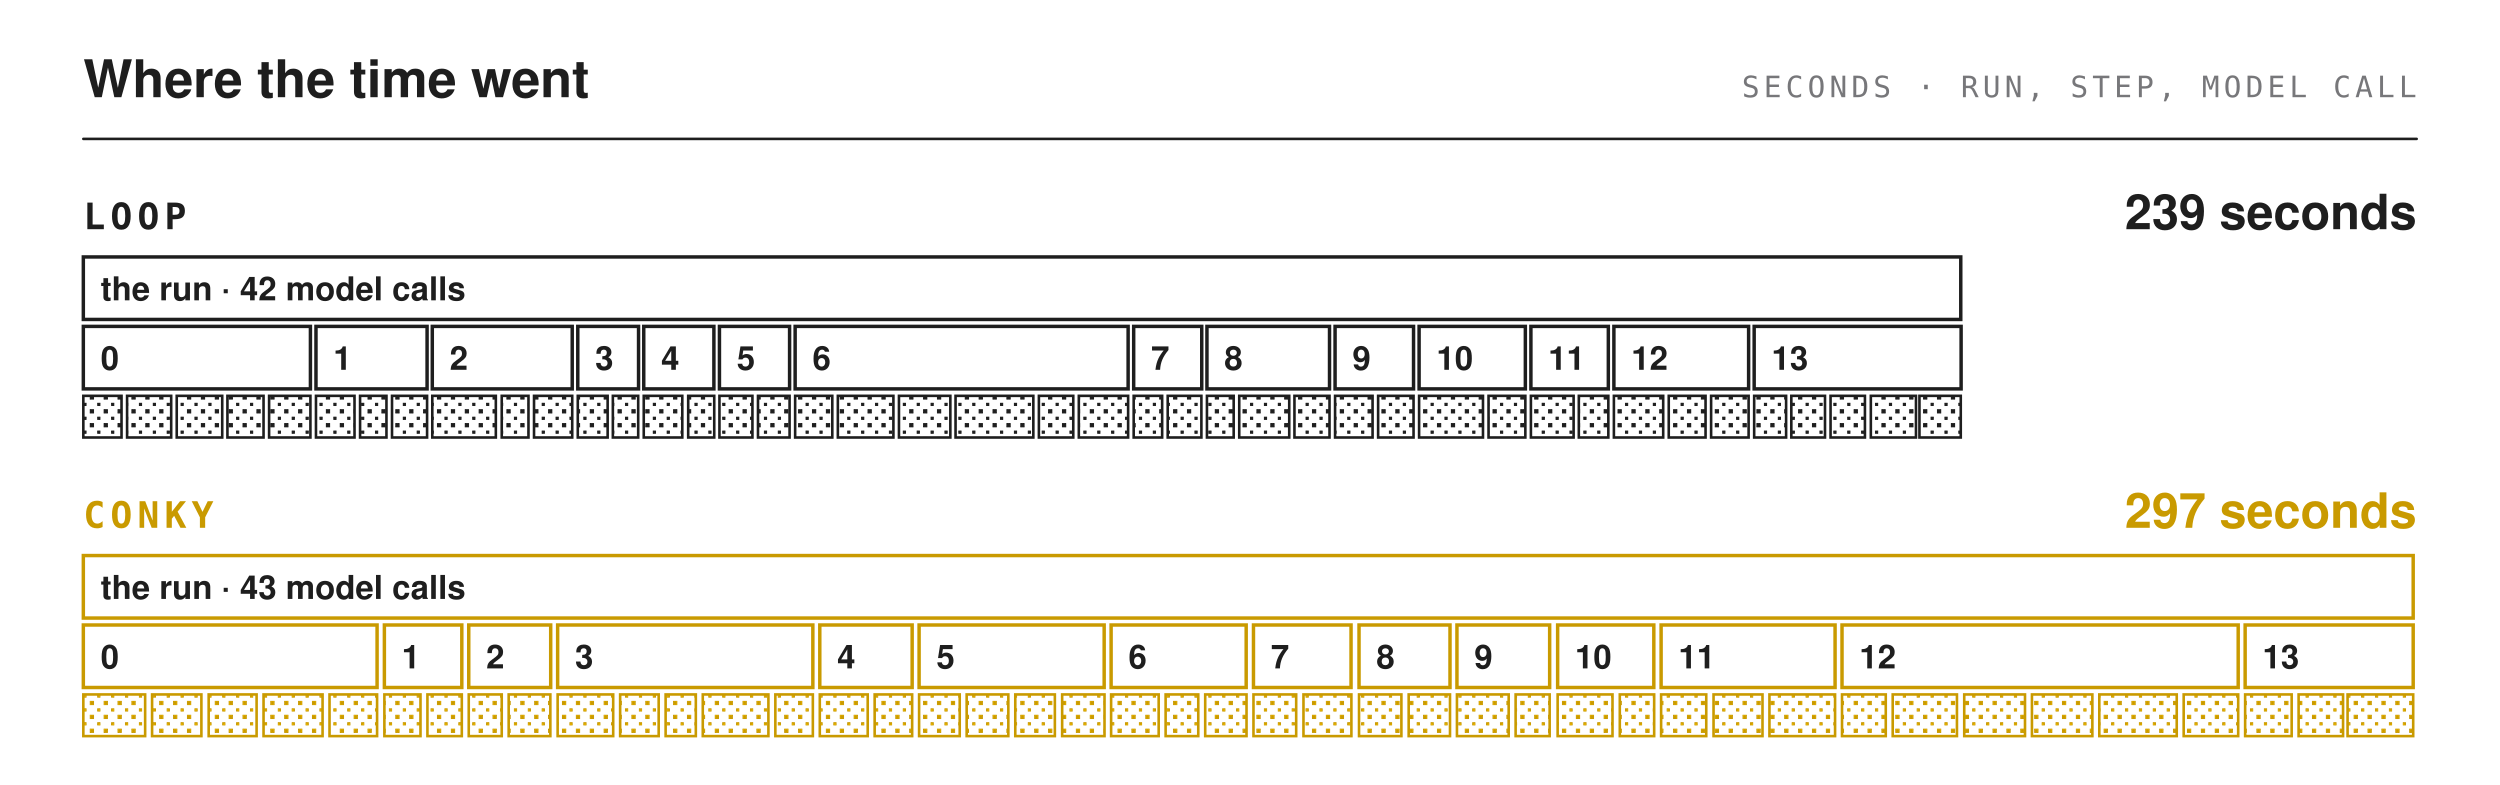
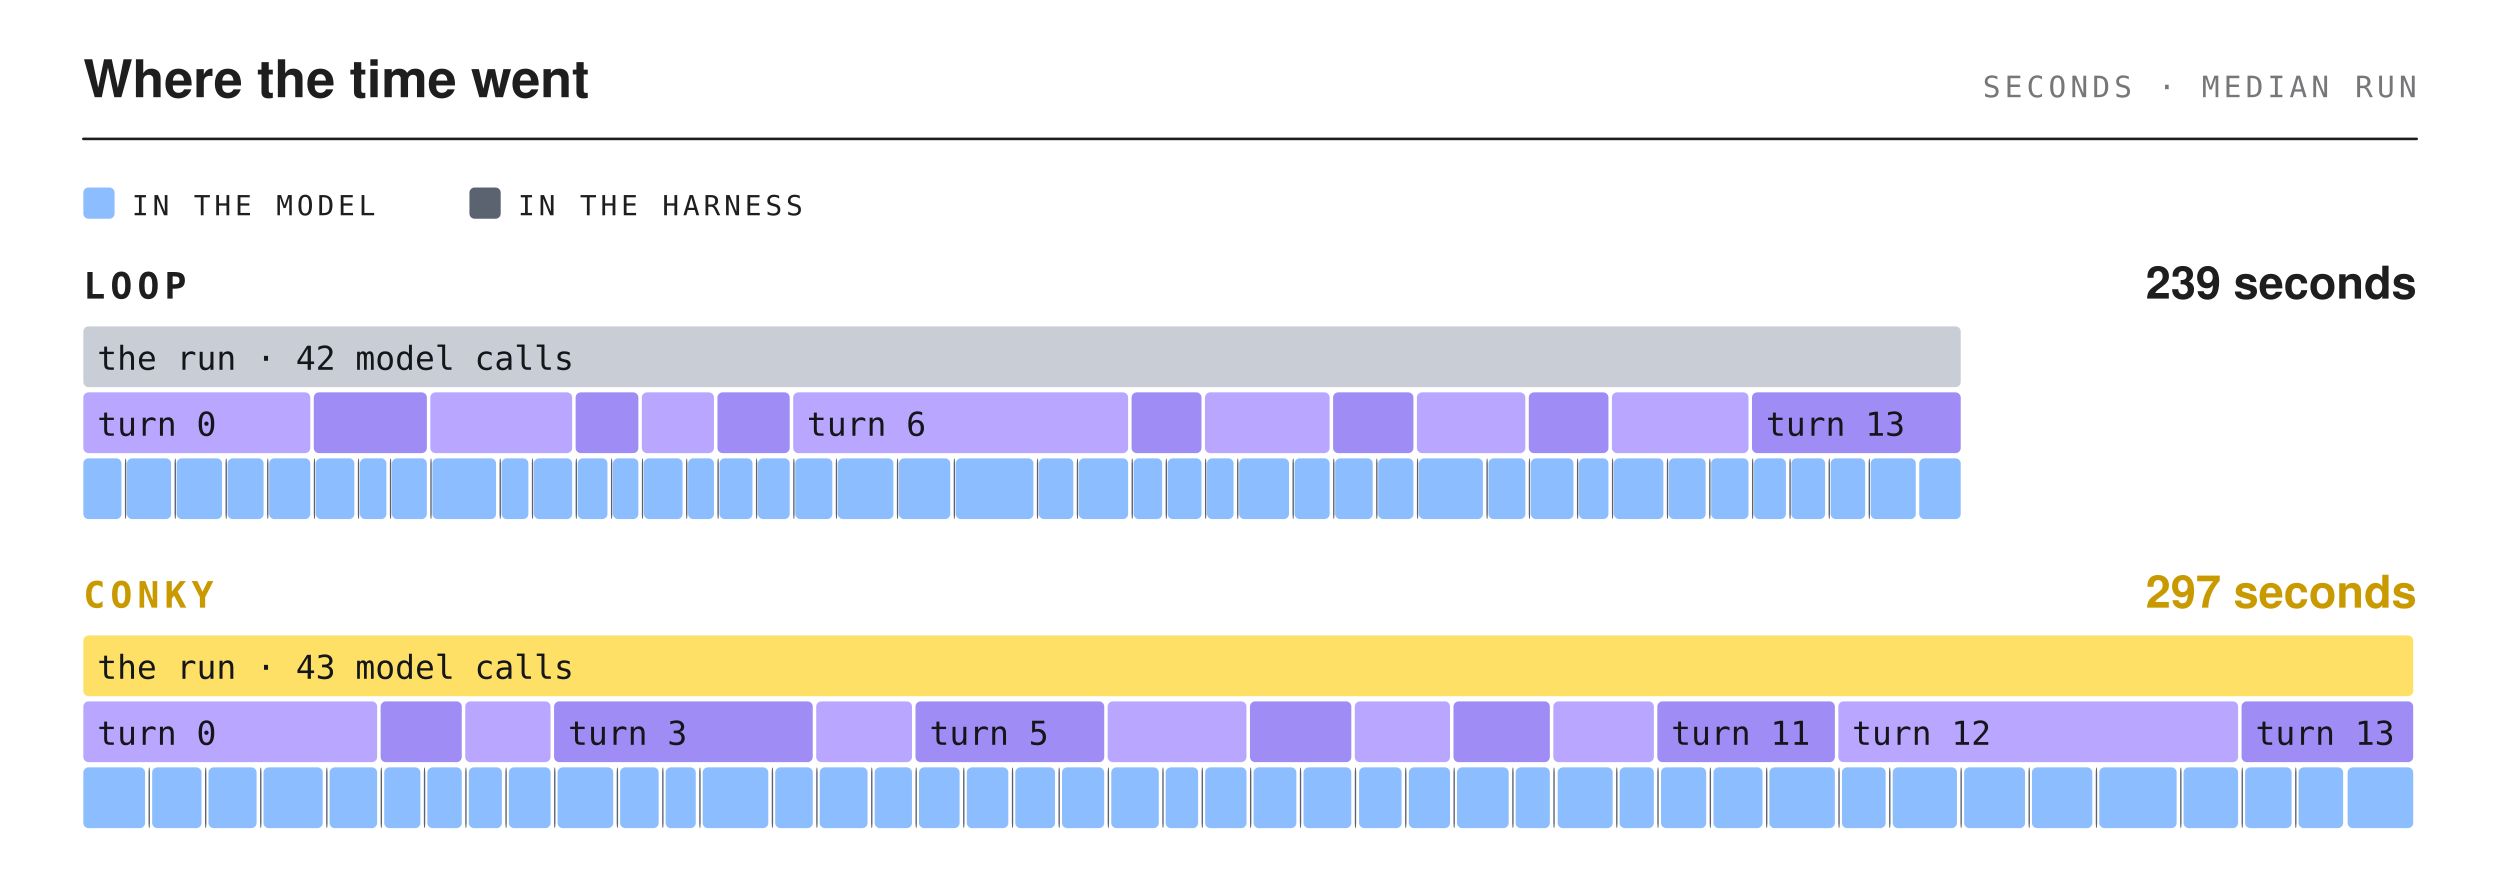
- <svg xmlns="http://www.w3.org/2000/svg" width="720" height="226" viewBox="0 0 720 226" role="img" aria-label="The median run of each harness: the run, its steps, each model call.">
+ <svg xmlns="http://www.w3.org/2000/svg" width="720" height="252" viewBox="0 0 720 252" role="img" aria-label="Flame graphs of the time each harness took: run, turn, model or harness.">
  <defs>
    <pattern id="dots" width="4" height="4" patternUnits="userSpaceOnUse">
      <path d="M0 0h1v1h-1z" fill="#1E1E1E" shape-rendering="crispEdges" />
    </pattern>
    <pattern id="dense" width="4" height="4" patternUnits="userSpaceOnUse">
      <path d="M0 0h1v1h-1zM2 2h1v1h-1z" fill="#1E1E1E" shape-rendering="crispEdges" />
    </pattern>
    <pattern id="dense-accent" width="4" height="4" patternUnits="userSpaceOnUse">
      <path d="M0 0h1v1h-1zM2 2h1v1h-1z" fill="#C99A00" shape-rendering="crispEdges" />
    </pattern>
  </defs>
  <text x="24.0" y="28.0" font-family="-apple-system, BlinkMacSystemFont, 'Segoe UI', Helvetica, Arial, sans-serif" font-size="15" font-weight="bold" text-anchor="start" fill="#1E1E1E">Where the time went</text>
-   <text x="696.0" y="28.0" font-family="ui-monospace, SFMono-Regular, Menlo, Consolas, monospace" font-size="8.5" font-weight="normal" text-anchor="end" fill="#77777A" letter-spacing="0.14em">SECONDS · RUN, STEP, MODEL CALL</text>
+   <text x="696.0" y="28.0" font-family="ui-monospace, SFMono-Regular, Menlo, Consolas, monospace" font-size="8.5" font-weight="normal" text-anchor="end" fill="#77777A" letter-spacing="0.14em">SECONDS · MEDIAN RUN</text>
  <line x1="24.0" y1="40.0" x2="696.0" y2="40.0" stroke="#1E1E1E" stroke-width="0.75" stroke-linecap="round" />
-   <text x="24.0" y="66.0" font-family="ui-monospace, SFMono-Regular, Menlo, Consolas, monospace" font-size="10.5" font-weight="bold" text-anchor="start" fill="#1E1E1E" letter-spacing="0.14em">LOOP</text>
-   <text x="696.0" y="66.0" font-family="-apple-system, BlinkMacSystemFont, 'Segoe UI', Helvetica, Arial, sans-serif" font-size="14" font-weight="bold" text-anchor="end" fill="#1E1E1E">239 seconds</text>
-   <rect x="24.0" y="74.0" width="540.7" height="18.0" fill="none" stroke="#1E1E1E" stroke-width="1.0" />
-   <text x="29.0" y="86.5" font-family="-apple-system, BlinkMacSystemFont, 'Segoe UI', Helvetica, Arial, sans-serif" font-size="9.5" font-weight="bold" text-anchor="start" fill="#1E1E1E">the run · 42 model calls</text>
-   <rect x="24.0" y="94.0" width="65.4" height="18.0" fill="none" stroke="#1E1E1E" stroke-width="1.0" />
-   <text x="29.0" y="106.5" font-family="-apple-system, BlinkMacSystemFont, 'Segoe UI', Helvetica, Arial, sans-serif" font-size="9.5" font-weight="bold" text-anchor="start" fill="#1E1E1E">0</text>
-   <rect x="91.0" y="94.0" width="32.0" height="18.0" fill="none" stroke="#1E1E1E" stroke-width="1.0" />
-   <text x="96.0" y="106.5" font-family="-apple-system, BlinkMacSystemFont, 'Segoe UI', Helvetica, Arial, sans-serif" font-size="9.5" font-weight="bold" text-anchor="start" fill="#1E1E1E">1</text>
-   <rect x="124.5" y="94.0" width="40.3" height="18.0" fill="none" stroke="#1E1E1E" stroke-width="1.0" />
-   <text x="129.5" y="106.5" font-family="-apple-system, BlinkMacSystemFont, 'Segoe UI', Helvetica, Arial, sans-serif" font-size="9.5" font-weight="bold" text-anchor="start" fill="#1E1E1E">2</text>
-   <rect x="166.4" y="94.0" width="17.5" height="18.0" fill="none" stroke="#1E1E1E" stroke-width="1.0" />
-   <text x="171.4" y="106.5" font-family="-apple-system, BlinkMacSystemFont, 'Segoe UI', Helvetica, Arial, sans-serif" font-size="9.5" font-weight="bold" text-anchor="start" fill="#1E1E1E">3</text>
-   <rect x="185.4" y="94.0" width="20.2" height="18.0" fill="none" stroke="#1E1E1E" stroke-width="1.0" />
-   <text x="190.4" y="106.5" font-family="-apple-system, BlinkMacSystemFont, 'Segoe UI', Helvetica, Arial, sans-serif" font-size="9.5" font-weight="bold" text-anchor="start" fill="#1E1E1E">4</text>
-   <rect x="207.2" y="94.0" width="20.2" height="18.0" fill="none" stroke="#1E1E1E" stroke-width="1.0" />
-   <text x="212.2" y="106.5" font-family="-apple-system, BlinkMacSystemFont, 'Segoe UI', Helvetica, Arial, sans-serif" font-size="9.5" font-weight="bold" text-anchor="start" fill="#1E1E1E">5</text>
-   <rect x="229.0" y="94.0" width="95.9" height="18.0" fill="none" stroke="#1E1E1E" stroke-width="1.0" />
-   <text x="234.0" y="106.5" font-family="-apple-system, BlinkMacSystemFont, 'Segoe UI', Helvetica, Arial, sans-serif" font-size="9.5" font-weight="bold" text-anchor="start" fill="#1E1E1E">6</text>
-   <rect x="326.5" y="94.0" width="19.6" height="18.0" fill="none" stroke="#1E1E1E" stroke-width="1.0" />
-   <text x="331.5" y="106.5" font-family="-apple-system, BlinkMacSystemFont, 'Segoe UI', Helvetica, Arial, sans-serif" font-size="9.5" font-weight="bold" text-anchor="start" fill="#1E1E1E">7</text>
-   <rect x="347.6" y="94.0" width="35.3" height="18.0" fill="none" stroke="#1E1E1E" stroke-width="1.0" />
-   <text x="352.6" y="106.5" font-family="-apple-system, BlinkMacSystemFont, 'Segoe UI', Helvetica, Arial, sans-serif" font-size="9.5" font-weight="bold" text-anchor="start" fill="#1E1E1E">8</text>
-   <rect x="384.5" y="94.0" width="22.6" height="18.0" fill="none" stroke="#1E1E1E" stroke-width="1.0" />
-   <text x="389.5" y="106.5" font-family="-apple-system, BlinkMacSystemFont, 'Segoe UI', Helvetica, Arial, sans-serif" font-size="9.5" font-weight="bold" text-anchor="start" fill="#1E1E1E">9</text>
-   <rect x="408.7" y="94.0" width="30.6" height="18.0" fill="none" stroke="#1E1E1E" stroke-width="1.0" />
-   <text x="413.7" y="106.5" font-family="-apple-system, BlinkMacSystemFont, 'Segoe UI', Helvetica, Arial, sans-serif" font-size="9.5" font-weight="bold" text-anchor="start" fill="#1E1E1E">10</text>
-   <rect x="440.9" y="94.0" width="22.3" height="18.0" fill="none" stroke="#1E1E1E" stroke-width="1.0" />
-   <text x="445.9" y="106.5" font-family="-apple-system, BlinkMacSystemFont, 'Segoe UI', Helvetica, Arial, sans-serif" font-size="9.5" font-weight="bold" text-anchor="start" fill="#1E1E1E">11</text>
-   <rect x="464.8" y="94.0" width="38.8" height="18.0" fill="none" stroke="#1E1E1E" stroke-width="1.0" />
-   <text x="469.8" y="106.5" font-family="-apple-system, BlinkMacSystemFont, 'Segoe UI', Helvetica, Arial, sans-serif" font-size="9.5" font-weight="bold" text-anchor="start" fill="#1E1E1E">12</text>
-   <rect x="505.2" y="94.0" width="59.6" height="18.0" fill="none" stroke="#1E1E1E" stroke-width="1.0" />
-   <text x="510.2" y="106.5" font-family="-apple-system, BlinkMacSystemFont, 'Segoe UI', Helvetica, Arial, sans-serif" font-size="9.5" font-weight="bold" text-anchor="start" fill="#1E1E1E">13</text>
-   <rect x="24.0" y="114.0" width="11.0" height="12.0" fill="url(#dense)" stroke="#1E1E1E" stroke-width="0.75" />
-   <rect x="36.6" y="114.0" width="12.7" height="12.0" fill="url(#dense)" stroke="#1E1E1E" stroke-width="0.75" />
-   <rect x="50.9" y="114.0" width="13.1" height="12.0" fill="url(#dense)" stroke="#1E1E1E" stroke-width="0.75" />
-   <rect x="65.5" y="114.0" width="10.4" height="12.0" fill="url(#dense)" stroke="#1E1E1E" stroke-width="0.75" />
-   <rect x="77.5" y="114.0" width="11.9" height="12.0" fill="url(#dense)" stroke="#1E1E1E" stroke-width="0.75" />
-   <rect x="91.0" y="114.0" width="11.1" height="12.0" fill="url(#dense)" stroke="#1E1E1E" stroke-width="0.75" />
-   <rect x="103.7" y="114.0" width="7.6" height="12.0" fill="url(#dense)" stroke="#1E1E1E" stroke-width="0.75" />
-   <rect x="112.9" y="114.0" width="10.1" height="12.0" fill="url(#dense)" stroke="#1E1E1E" stroke-width="0.75" />
-   <rect x="124.5" y="114.0" width="18.3" height="12.0" fill="url(#dense)" stroke="#1E1E1E" stroke-width="0.75" />
-   <rect x="144.5" y="114.0" width="7.7" height="12.0" fill="url(#dense)" stroke="#1E1E1E" stroke-width="0.75" />
-   <rect x="153.8" y="114.0" width="11.0" height="12.0" fill="url(#dense)" stroke="#1E1E1E" stroke-width="0.75" />
-   <rect x="166.4" y="114.0" width="8.6" height="12.0" fill="url(#dense)" stroke="#1E1E1E" stroke-width="0.75" />
-   <rect x="176.5" y="114.0" width="7.3" height="12.0" fill="url(#dense)" stroke="#1E1E1E" stroke-width="0.75" />
-   <rect x="185.4" y="114.0" width="11.1" height="12.0" fill="url(#dense)" stroke="#1E1E1E" stroke-width="0.75" />
-   <rect x="198.2" y="114.0" width="7.5" height="12.0" fill="url(#dense)" stroke="#1E1E1E" stroke-width="0.75" />
-   <rect x="207.2" y="114.0" width="9.5" height="12.0" fill="url(#dense)" stroke="#1E1E1E" stroke-width="0.75" />
-   <rect x="218.3" y="114.0" width="9.1" height="12.0" fill="url(#dense)" stroke="#1E1E1E" stroke-width="0.75" />
-   <rect x="229.0" y="114.0" width="10.7" height="12.0" fill="url(#dense)" stroke="#1E1E1E" stroke-width="0.75" />
-   <rect x="241.3" y="114.0" width="16.0" height="12.0" fill="url(#dense)" stroke="#1E1E1E" stroke-width="0.75" />
-   <rect x="258.9" y="114.0" width="14.8" height="12.0" fill="url(#dense)" stroke="#1E1E1E" stroke-width="0.75" />
-   <rect x="275.2" y="114.0" width="22.4" height="12.0" fill="url(#dense)" stroke="#1E1E1E" stroke-width="0.75" />
-   <rect x="299.2" y="114.0" width="9.9" height="12.0" fill="url(#dense)" stroke="#1E1E1E" stroke-width="0.75" />
-   <rect x="310.7" y="114.0" width="14.2" height="12.0" fill="url(#dense)" stroke="#1E1E1E" stroke-width="0.75" />
-   <rect x="326.5" y="114.0" width="8.2" height="12.0" fill="url(#dense)" stroke="#1E1E1E" stroke-width="0.75" />
-   <rect x="336.3" y="114.0" width="9.7" height="12.0" fill="url(#dense)" stroke="#1E1E1E" stroke-width="0.75" />
-   <rect x="347.6" y="114.0" width="7.7" height="12.0" fill="url(#dense)" stroke="#1E1E1E" stroke-width="0.75" />
-   <rect x="356.9" y="114.0" width="14.4" height="12.0" fill="url(#dense)" stroke="#1E1E1E" stroke-width="0.75" />
-   <rect x="372.8" y="114.0" width="10.1" height="12.0" fill="url(#dense)" stroke="#1E1E1E" stroke-width="0.75" />
-   <rect x="384.5" y="114.0" width="10.8" height="12.0" fill="url(#dense)" stroke="#1E1E1E" stroke-width="0.75" />
-   <rect x="396.9" y="114.0" width="10.2" height="12.0" fill="url(#dense)" stroke="#1E1E1E" stroke-width="0.75" />
-   <rect x="408.7" y="114.0" width="18.4" height="12.0" fill="url(#dense)" stroke="#1E1E1E" stroke-width="0.75" />
-   <rect x="428.7" y="114.0" width="10.6" height="12.0" fill="url(#dense)" stroke="#1E1E1E" stroke-width="0.75" />
-   <rect x="440.9" y="114.0" width="12.3" height="12.0" fill="url(#dense)" stroke="#1E1E1E" stroke-width="0.75" />
-   <rect x="454.7" y="114.0" width="8.5" height="12.0" fill="url(#dense)" stroke="#1E1E1E" stroke-width="0.75" />
-   <rect x="464.8" y="114.0" width="14.2" height="12.0" fill="url(#dense)" stroke="#1E1E1E" stroke-width="0.75" />
-   <rect x="480.6" y="114.0" width="10.6" height="12.0" fill="url(#dense)" stroke="#1E1E1E" stroke-width="0.75" />
-   <rect x="492.8" y="114.0" width="10.8" height="12.0" fill="url(#dense)" stroke="#1E1E1E" stroke-width="0.75" />
-   <rect x="505.2" y="114.0" width="9.2" height="12.0" fill="url(#dense)" stroke="#1E1E1E" stroke-width="0.75" />
-   <rect x="515.9" y="114.0" width="9.7" height="12.0" fill="url(#dense)" stroke="#1E1E1E" stroke-width="0.75" />
-   <rect x="527.2" y="114.0" width="9.9" height="12.0" fill="url(#dense)" stroke="#1E1E1E" stroke-width="0.75" />
-   <rect x="538.8" y="114.0" width="13.0" height="12.0" fill="url(#dense)" stroke="#1E1E1E" stroke-width="0.75" />
-   <rect x="552.8" y="114.0" width="11.9" height="12.0" fill="url(#dense)" stroke="#1E1E1E" stroke-width="0.75" />
-   <text x="24.0" y="152.0" font-family="ui-monospace, SFMono-Regular, Menlo, Consolas, monospace" font-size="10.5" font-weight="bold" text-anchor="start" fill="#C99A00" letter-spacing="0.14em">CONKY</text>
-   <text x="696.0" y="152.0" font-family="-apple-system, BlinkMacSystemFont, 'Segoe UI', Helvetica, Arial, sans-serif" font-size="14" font-weight="bold" text-anchor="end" fill="#C99A00">297 seconds</text>
-   <rect x="24.0" y="160.0" width="671.0" height="18.0" fill="none" stroke="#C99A00" stroke-width="1.0" />
-   <text x="29.0" y="172.5" font-family="-apple-system, BlinkMacSystemFont, 'Segoe UI', Helvetica, Arial, sans-serif" font-size="9.5" font-weight="bold" text-anchor="start" fill="#1E1E1E">the run · 43 model calls</text>
-   <rect x="24.0" y="180.0" width="84.6" height="18.0" fill="none" stroke="#C99A00" stroke-width="1.0" />
-   <text x="29.0" y="192.5" font-family="-apple-system, BlinkMacSystemFont, 'Segoe UI', Helvetica, Arial, sans-serif" font-size="9.5" font-weight="bold" text-anchor="start" fill="#1E1E1E">0</text>
-   <rect x="110.7" y="180.0" width="22.3" height="18.0" fill="none" stroke="#C99A00" stroke-width="1.0" />
-   <text x="115.7" y="192.5" font-family="-apple-system, BlinkMacSystemFont, 'Segoe UI', Helvetica, Arial, sans-serif" font-size="9.5" font-weight="bold" text-anchor="start" fill="#1E1E1E">1</text>
-   <rect x="135.0" y="180.0" width="23.6" height="18.0" fill="none" stroke="#C99A00" stroke-width="1.0" />
-   <text x="140.0" y="192.5" font-family="-apple-system, BlinkMacSystemFont, 'Segoe UI', Helvetica, Arial, sans-serif" font-size="9.5" font-weight="bold" text-anchor="start" fill="#1E1E1E">2</text>
-   <rect x="160.6" y="180.0" width="73.5" height="18.0" fill="none" stroke="#C99A00" stroke-width="1.0" />
-   <text x="165.6" y="192.5" font-family="-apple-system, BlinkMacSystemFont, 'Segoe UI', Helvetica, Arial, sans-serif" font-size="9.5" font-weight="bold" text-anchor="start" fill="#1E1E1E">3</text>
-   <rect x="236.1" y="180.0" width="26.6" height="18.0" fill="none" stroke="#C99A00" stroke-width="1.0" />
-   <text x="241.1" y="192.5" font-family="-apple-system, BlinkMacSystemFont, 'Segoe UI', Helvetica, Arial, sans-serif" font-size="9.5" font-weight="bold" text-anchor="start" fill="#1E1E1E">4</text>
-   <rect x="264.7" y="180.0" width="53.3" height="18.0" fill="none" stroke="#C99A00" stroke-width="1.0" />
-   <text x="269.7" y="192.5" font-family="-apple-system, BlinkMacSystemFont, 'Segoe UI', Helvetica, Arial, sans-serif" font-size="9.5" font-weight="bold" text-anchor="start" fill="#1E1E1E">5</text>
-   <rect x="320.0" y="180.0" width="38.9" height="18.0" fill="none" stroke="#C99A00" stroke-width="1.0" />
-   <text x="325.0" y="192.5" font-family="-apple-system, BlinkMacSystemFont, 'Segoe UI', Helvetica, Arial, sans-serif" font-size="9.5" font-weight="bold" text-anchor="start" fill="#1E1E1E">6</text>
-   <rect x="361.0" y="180.0" width="28.1" height="18.0" fill="none" stroke="#C99A00" stroke-width="1.0" />
-   <text x="366.0" y="192.5" font-family="-apple-system, BlinkMacSystemFont, 'Segoe UI', Helvetica, Arial, sans-serif" font-size="9.5" font-weight="bold" text-anchor="start" fill="#1E1E1E">7</text>
-   <rect x="391.4" y="180.0" width="26.2" height="18.0" fill="none" stroke="#C99A00" stroke-width="1.0" />
-   <text x="396.4" y="192.5" font-family="-apple-system, BlinkMacSystemFont, 'Segoe UI', Helvetica, Arial, sans-serif" font-size="9.5" font-weight="bold" text-anchor="start" fill="#1E1E1E">8</text>
-   <rect x="419.6" y="180.0" width="26.7" height="18.0" fill="none" stroke="#C99A00" stroke-width="1.0" />
-   <text x="424.6" y="192.5" font-family="-apple-system, BlinkMacSystemFont, 'Segoe UI', Helvetica, Arial, sans-serif" font-size="9.5" font-weight="bold" text-anchor="start" fill="#1E1E1E">9</text>
-   <rect x="448.6" y="180.0" width="27.7" height="18.0" fill="none" stroke="#C99A00" stroke-width="1.0" />
-   <text x="453.6" y="192.5" font-family="-apple-system, BlinkMacSystemFont, 'Segoe UI', Helvetica, Arial, sans-serif" font-size="9.5" font-weight="bold" text-anchor="start" fill="#1E1E1E">10</text>
-   <rect x="478.4" y="180.0" width="50.1" height="18.0" fill="none" stroke="#C99A00" stroke-width="1.0" />
-   <text x="483.4" y="192.5" font-family="-apple-system, BlinkMacSystemFont, 'Segoe UI', Helvetica, Arial, sans-serif" font-size="9.5" font-weight="bold" text-anchor="start" fill="#1E1E1E">11</text>
-   <rect x="530.5" y="180.0" width="114.1" height="18.0" fill="none" stroke="#C99A00" stroke-width="1.0" />
-   <text x="535.5" y="192.5" font-family="-apple-system, BlinkMacSystemFont, 'Segoe UI', Helvetica, Arial, sans-serif" font-size="9.5" font-weight="bold" text-anchor="start" fill="#1E1E1E">12</text>
-   <rect x="646.6" y="180.0" width="48.4" height="18.0" fill="none" stroke="#C99A00" stroke-width="1.0" />
-   <text x="651.6" y="192.5" font-family="-apple-system, BlinkMacSystemFont, 'Segoe UI', Helvetica, Arial, sans-serif" font-size="9.5" font-weight="bold" text-anchor="start" fill="#1E1E1E">13</text>
-   <rect x="24.0" y="200.0" width="17.8" height="12.0" fill="url(#dense-accent)" stroke="#C99A00" stroke-width="0.75" />
-   <rect x="43.8" y="200.0" width="14.2" height="12.0" fill="url(#dense-accent)" stroke="#C99A00" stroke-width="0.75" />
-   <rect x="60.1" y="200.0" width="13.8" height="12.0" fill="url(#dense-accent)" stroke="#C99A00" stroke-width="0.75" />
-   <rect x="75.9" y="200.0" width="17.0" height="12.0" fill="url(#dense-accent)" stroke="#C99A00" stroke-width="0.75" />
-   <rect x="94.9" y="200.0" width="13.7" height="12.0" fill="url(#dense-accent)" stroke="#C99A00" stroke-width="0.75" />
-   <rect x="110.7" y="200.0" width="10.4" height="12.0" fill="url(#dense-accent)" stroke="#C99A00" stroke-width="0.75" />
-   <rect x="123.1" y="200.0" width="9.9" height="12.0" fill="url(#dense-accent)" stroke="#C99A00" stroke-width="0.75" />
-   <rect x="135.0" y="200.0" width="9.5" height="12.0" fill="url(#dense-accent)" stroke="#C99A00" stroke-width="0.75" />
-   <rect x="146.5" y="200.0" width="12.0" height="12.0" fill="url(#dense-accent)" stroke="#C99A00" stroke-width="0.75" />
-   <rect x="160.6" y="200.0" width="16.0" height="12.0" fill="url(#dense-accent)" stroke="#C99A00" stroke-width="0.75" />
-   <rect x="178.6" y="200.0" width="11.1" height="12.0" fill="url(#dense-accent)" stroke="#C99A00" stroke-width="0.75" />
-   <rect x="191.7" y="200.0" width="8.7" height="12.0" fill="url(#dense-accent)" stroke="#C99A00" stroke-width="0.75" />
-   <rect x="202.4" y="200.0" width="18.9" height="12.0" fill="url(#dense-accent)" stroke="#C99A00" stroke-width="0.75" />
-   <rect x="223.3" y="200.0" width="10.8" height="12.0" fill="url(#dense-accent)" stroke="#C99A00" stroke-width="0.75" />
-   <rect x="236.1" y="200.0" width="13.8" height="12.0" fill="url(#dense-accent)" stroke="#C99A00" stroke-width="0.75" />
-   <rect x="251.9" y="200.0" width="10.8" height="12.0" fill="url(#dense-accent)" stroke="#C99A00" stroke-width="0.75" />
-   <rect x="264.7" y="200.0" width="11.7" height="12.0" fill="url(#dense-accent)" stroke="#C99A00" stroke-width="0.75" />
-   <rect x="278.4" y="200.0" width="12.0" height="12.0" fill="url(#dense-accent)" stroke="#C99A00" stroke-width="0.75" />
-   <rect x="292.4" y="200.0" width="11.4" height="12.0" fill="url(#dense-accent)" stroke="#C99A00" stroke-width="0.75" />
-   <rect x="305.9" y="200.0" width="12.2" height="12.0" fill="url(#dense-accent)" stroke="#C99A00" stroke-width="0.75" />
-   <rect x="320.0" y="200.0" width="13.7" height="12.0" fill="url(#dense-accent)" stroke="#C99A00" stroke-width="0.75" />
-   <rect x="335.7" y="200.0" width="9.4" height="12.0" fill="url(#dense-accent)" stroke="#C99A00" stroke-width="0.75" />
-   <rect x="347.1" y="200.0" width="11.9" height="12.0" fill="url(#dense-accent)" stroke="#C99A00" stroke-width="0.75" />
-   <rect x="361.0" y="200.0" width="12.3" height="12.0" fill="url(#dense-accent)" stroke="#C99A00" stroke-width="0.75" />
-   <rect x="375.4" y="200.0" width="13.8" height="12.0" fill="url(#dense-accent)" stroke="#C99A00" stroke-width="0.75" />
-   <rect x="391.4" y="200.0" width="12.2" height="12.0" fill="url(#dense-accent)" stroke="#C99A00" stroke-width="0.75" />
-   <rect x="405.7" y="200.0" width="11.9" height="12.0" fill="url(#dense-accent)" stroke="#C99A00" stroke-width="0.75" />
-   <rect x="419.6" y="200.0" width="14.9" height="12.0" fill="url(#dense-accent)" stroke="#C99A00" stroke-width="0.75" />
-   <rect x="436.5" y="200.0" width="9.8" height="12.0" fill="url(#dense-accent)" stroke="#C99A00" stroke-width="0.75" />
-   <rect x="448.6" y="200.0" width="15.8" height="12.0" fill="url(#dense-accent)" stroke="#C99A00" stroke-width="0.75" />
-   <rect x="466.5" y="200.0" width="9.9" height="12.0" fill="url(#dense-accent)" stroke="#C99A00" stroke-width="0.75" />
-   <rect x="478.4" y="200.0" width="13.0" height="12.0" fill="url(#dense-accent)" stroke="#C99A00" stroke-width="0.75" />
-   <rect x="493.5" y="200.0" width="14.1" height="12.0" fill="url(#dense-accent)" stroke="#C99A00" stroke-width="0.75" />
-   <rect x="509.6" y="200.0" width="18.9" height="12.0" fill="url(#dense-accent)" stroke="#C99A00" stroke-width="0.75" />
-   <rect x="530.5" y="200.0" width="12.6" height="12.0" fill="url(#dense-accent)" stroke="#C99A00" stroke-width="0.75" />
-   <rect x="545.1" y="200.0" width="18.5" height="12.0" fill="url(#dense-accent)" stroke="#C99A00" stroke-width="0.75" />
-   <rect x="565.7" y="200.0" width="17.5" height="12.0" fill="url(#dense-accent)" stroke="#C99A00" stroke-width="0.75" />
-   <rect x="585.2" y="200.0" width="17.4" height="12.0" fill="url(#dense-accent)" stroke="#C99A00" stroke-width="0.75" />
-   <rect x="604.6" y="200.0" width="22.3" height="12.0" fill="url(#dense-accent)" stroke="#C99A00" stroke-width="0.75" />
-   <rect x="628.9" y="200.0" width="15.7" height="12.0" fill="url(#dense-accent)" stroke="#C99A00" stroke-width="0.75" />
-   <rect x="646.6" y="200.0" width="13.4" height="12.0" fill="url(#dense-accent)" stroke="#C99A00" stroke-width="0.75" />
-   <rect x="662.0" y="200.0" width="12.8" height="12.0" fill="url(#dense-accent)" stroke="#C99A00" stroke-width="0.75" />
-   <rect x="676.1" y="200.0" width="18.9" height="12.0" fill="url(#dense-accent)" stroke="#C99A00" stroke-width="0.75" />
+   <rect x="24.0" y="54.0" width="9" height="9" rx="1.5" fill="#8CBEFF" />
+   <text x="38.0" y="62.0" font-family="ui-monospace, SFMono-Regular, Menlo, Consolas, monospace" font-size="8" font-weight="normal" text-anchor="start" fill="#1E1E1E" letter-spacing="0.14em">IN THE MODEL</text>
+   <rect x="135.2" y="54.0" width="9" height="9" rx="1.5" fill="#5B6370" />
+   <text x="149.2" y="62.0" font-family="ui-monospace, SFMono-Regular, Menlo, Consolas, monospace" font-size="8" font-weight="normal" text-anchor="start" fill="#1E1E1E" letter-spacing="0.14em">IN THE HARNESS</text>
+   <text x="24.0" y="86.0" font-family="ui-monospace, SFMono-Regular, Menlo, Consolas, monospace" font-size="10.5" font-weight="bold" text-anchor="start" fill="#1E1E1E" letter-spacing="0.14em">LOOP</text>
+   <text x="696.0" y="86.0" font-family="-apple-system, BlinkMacSystemFont, 'Segoe UI', Helvetica, Arial, sans-serif" font-size="13" font-weight="bold" text-anchor="end" fill="#1E1E1E">239 seconds</text>
+   <rect x="24.00" y="94.0" width="540.69" height="17.5" rx="1.5" fill="#C9CDD6" />
+   <text x="28.0" y="106.5" font-family="ui-monospace, SFMono-Regular, Menlo, Consolas, monospace" font-size="9.5" fill="#14161A">the run · 42 model calls</text>
+   <rect x="24.00" y="113.0" width="65.37" height="17.5" rx="1.5" fill="#B8A6FF" />
+   <text x="28.0" y="125.5" font-family="ui-monospace, SFMono-Regular, Menlo, Consolas, monospace" font-size="9.5" fill="#14161A">turn 0</text>
+   <rect x="24.00" y="132.0" width="10.98" height="17.5" rx="1.5" fill="#8CBEFF" />
+   <rect x="35.98" y="132.0" width="0.40" height="17.5" rx="1.5" fill="#5B6370" />
+   <rect x="36.57" y="132.0" width="12.71" height="17.5" rx="1.5" fill="#8CBEFF" />
+   <rect x="50.28" y="132.0" width="0.40" height="17.5" rx="1.5" fill="#5B6370" />
+   <rect x="50.87" y="132.0" width="13.08" height="17.5" rx="1.5" fill="#8CBEFF" />
+   <rect x="64.95" y="132.0" width="0.40" height="17.5" rx="1.5" fill="#5B6370" />
+   <rect x="65.54" y="132.0" width="10.38" height="17.5" rx="1.5" fill="#8CBEFF" />
+   <rect x="76.92" y="132.0" width="0.40" height="17.5" rx="1.5" fill="#5B6370" />
+   <rect x="77.51" y="132.0" width="11.85" height="17.5" rx="1.5" fill="#8CBEFF" />
+   <rect x="90.37" y="113.0" width="32.57" height="17.5" rx="1.5" fill="#9F8CF5" />
+   <rect x="90.37" y="132.0" width="0.40" height="17.5" rx="1.5" fill="#5B6370" />
+   <rect x="90.95" y="132.0" width="11.11" height="17.5" rx="1.5" fill="#8CBEFF" />
+   <rect x="103.06" y="132.0" width="0.40" height="17.5" rx="1.5" fill="#5B6370" />
+   <rect x="103.67" y="132.0" width="7.61" height="17.5" rx="1.5" fill="#8CBEFF" />
+   <rect x="112.28" y="132.0" width="0.40" height="17.5" rx="1.5" fill="#5B6370" />
+   <rect x="112.86" y="132.0" width="10.07" height="17.5" rx="1.5" fill="#8CBEFF" />
+   <rect x="123.93" y="113.0" width="40.85" height="17.5" rx="1.5" fill="#B8A6FF" />
+   <rect x="123.93" y="132.0" width="0.40" height="17.5" rx="1.5" fill="#5B6370" />
+   <rect x="124.53" y="132.0" width="18.34" height="17.5" rx="1.5" fill="#8CBEFF" />
+   <rect x="143.87" y="132.0" width="0.40" height="17.5" rx="1.5" fill="#5B6370" />
+   <rect x="144.45" y="132.0" width="7.72" height="17.5" rx="1.5" fill="#8CBEFF" />
+   <rect x="153.17" y="132.0" width="0.40" height="17.5" rx="1.5" fill="#5B6370" />
+   <rect x="153.76" y="132.0" width="11.02" height="17.5" rx="1.5" fill="#8CBEFF" />
+   <rect x="165.78" y="113.0" width="18.07" height="17.5" rx="1.5" fill="#9F8CF5" />
+   <rect x="165.78" y="132.0" width="0.40" height="17.5" rx="1.5" fill="#5B6370" />
+   <rect x="166.38" y="132.0" width="8.57" height="17.5" rx="1.5" fill="#8CBEFF" />
+   <rect x="175.95" y="132.0" width="0.40" height="17.5" rx="1.5" fill="#5B6370" />
+   <rect x="176.54" y="132.0" width="7.31" height="17.5" rx="1.5" fill="#8CBEFF" />
+   <rect x="184.85" y="113.0" width="20.77" height="17.5" rx="1.5" fill="#B8A6FF" />
+   <rect x="184.85" y="132.0" width="0.40" height="17.5" rx="1.5" fill="#5B6370" />
+   <rect x="185.44" y="132.0" width="11.14" height="17.5" rx="1.5" fill="#8CBEFF" />
+   <rect x="197.58" y="132.0" width="0.40" height="17.5" rx="1.5" fill="#5B6370" />
+   <rect x="198.17" y="132.0" width="7.45" height="17.5" rx="1.5" fill="#8CBEFF" />
+   <rect x="206.62" y="113.0" width="20.81" height="17.5" rx="1.5" fill="#9F8CF5" />
+   <rect x="206.62" y="132.0" width="0.40" height="17.5" rx="1.5" fill="#5B6370" />
+   <rect x="207.22" y="132.0" width="9.49" height="17.5" rx="1.5" fill="#8CBEFF" />
+   <rect x="217.71" y="132.0" width="0.40" height="17.5" rx="1.5" fill="#5B6370" />
+   <rect x="218.30" y="132.0" width="9.14" height="17.5" rx="1.5" fill="#8CBEFF" />
+   <rect x="228.44" y="113.0" width="96.46" height="17.5" rx="1.5" fill="#B8A6FF" />
+   <text x="232.4" y="125.5" font-family="ui-monospace, SFMono-Regular, Menlo, Consolas, monospace" font-size="9.5" fill="#14161A">turn 6</text>
+   <rect x="228.44" y="132.0" width="0.40" height="17.5" rx="1.5" fill="#5B6370" />
+   <rect x="229.03" y="132.0" width="10.68" height="17.5" rx="1.5" fill="#8CBEFF" />
+   <rect x="240.71" y="132.0" width="0.40" height="17.5" rx="1.5" fill="#5B6370" />
+   <rect x="241.30" y="132.0" width="16.00" height="17.5" rx="1.5" fill="#8CBEFF" />
+   <rect x="258.30" y="132.0" width="0.40" height="17.5" rx="1.5" fill="#5B6370" />
+   <rect x="258.90" y="132.0" width="14.77" height="17.5" rx="1.5" fill="#8CBEFF" />
+   <rect x="274.66" y="132.0" width="0.40" height="17.5" rx="1.5" fill="#5B6370" />
+   <rect x="275.25" y="132.0" width="22.38" height="17.5" rx="1.5" fill="#8CBEFF" />
+   <rect x="298.62" y="132.0" width="0.40" height="17.5" rx="1.5" fill="#5B6370" />
+   <rect x="299.20" y="132.0" width="9.92" height="17.5" rx="1.5" fill="#8CBEFF" />
+   <rect x="310.12" y="132.0" width="0.40" height="17.5" rx="1.5" fill="#5B6370" />
+   <rect x="310.71" y="132.0" width="14.19" height="17.5" rx="1.5" fill="#8CBEFF" />
+   <rect x="325.89" y="113.0" width="20.14" height="17.5" rx="1.5" fill="#9F8CF5" />
+   <rect x="325.89" y="132.0" width="0.40" height="17.5" rx="1.5" fill="#5B6370" />
+   <rect x="326.48" y="132.0" width="8.22" height="17.5" rx="1.5" fill="#8CBEFF" />
+   <rect x="335.70" y="132.0" width="0.40" height="17.5" rx="1.5" fill="#5B6370" />
+   <rect x="336.29" y="132.0" width="9.75" height="17.5" rx="1.5" fill="#8CBEFF" />
+   <rect x="347.03" y="113.0" width="35.90" height="17.5" rx="1.5" fill="#B8A6FF" />
+   <rect x="347.03" y="132.0" width="0.40" height="17.5" rx="1.5" fill="#5B6370" />
+   <rect x="347.62" y="132.0" width="7.65" height="17.5" rx="1.5" fill="#8CBEFF" />
+   <rect x="356.28" y="132.0" width="0.40" height="17.5" rx="1.5" fill="#5B6370" />
+   <rect x="356.87" y="132.0" width="14.37" height="17.5" rx="1.5" fill="#8CBEFF" />
+   <rect x="372.24" y="132.0" width="0.40" height="17.5" rx="1.5" fill="#5B6370" />
+   <rect x="372.83" y="132.0" width="10.11" height="17.5" rx="1.5" fill="#8CBEFF" />
+   <rect x="383.93" y="113.0" width="23.14" height="17.5" rx="1.5" fill="#9F8CF5" />
+   <rect x="383.93" y="132.0" width="0.40" height="17.5" rx="1.5" fill="#5B6370" />
+   <rect x="384.52" y="132.0" width="10.82" height="17.5" rx="1.5" fill="#8CBEFF" />
+   <rect x="396.33" y="132.0" width="0.40" height="17.5" rx="1.5" fill="#5B6370" />
+   <rect x="396.92" y="132.0" width="10.15" height="17.5" rx="1.5" fill="#8CBEFF" />
+   <rect x="408.07" y="113.0" width="31.22" height="17.5" rx="1.5" fill="#B8A6FF" />
+   <rect x="408.07" y="132.0" width="0.40" height="17.5" rx="1.5" fill="#5B6370" />
+   <rect x="408.66" y="132.0" width="18.43" height="17.5" rx="1.5" fill="#8CBEFF" />
+   <rect x="428.09" y="132.0" width="0.40" height="17.5" rx="1.5" fill="#5B6370" />
+   <rect x="428.68" y="132.0" width="10.62" height="17.5" rx="1.5" fill="#8CBEFF" />
+   <rect x="440.29" y="113.0" width="22.94" height="17.5" rx="1.5" fill="#9F8CF5" />
+   <rect x="440.29" y="132.0" width="0.40" height="17.5" rx="1.5" fill="#5B6370" />
+   <rect x="440.89" y="132.0" width="12.27" height="17.5" rx="1.5" fill="#8CBEFF" />
+   <rect x="454.16" y="132.0" width="0.40" height="17.5" rx="1.5" fill="#5B6370" />
+   <rect x="454.75" y="132.0" width="8.48" height="17.5" rx="1.5" fill="#8CBEFF" />
+   <rect x="464.23" y="113.0" width="39.34" height="17.5" rx="1.5" fill="#B8A6FF" />
+   <rect x="464.23" y="132.0" width="0.40" height="17.5" rx="1.5" fill="#5B6370" />
+   <rect x="464.82" y="132.0" width="14.23" height="17.5" rx="1.5" fill="#8CBEFF" />
+   <rect x="480.05" y="132.0" width="0.40" height="17.5" rx="1.5" fill="#5B6370" />
+   <rect x="480.63" y="132.0" width="10.59" height="17.5" rx="1.5" fill="#8CBEFF" />
+   <rect x="492.23" y="132.0" width="0.40" height="17.5" rx="1.5" fill="#5B6370" />
+   <rect x="492.82" y="132.0" width="10.75" height="17.5" rx="1.5" fill="#8CBEFF" />
+   <rect x="504.57" y="113.0" width="60.12" height="17.5" rx="1.5" fill="#9F8CF5" />
+   <text x="508.6" y="125.5" font-family="ui-monospace, SFMono-Regular, Menlo, Consolas, monospace" font-size="9.5" fill="#14161A">turn 13</text>
+   <rect x="504.57" y="132.0" width="0.40" height="17.5" rx="1.5" fill="#5B6370" />
+   <rect x="505.16" y="132.0" width="9.18" height="17.5" rx="1.5" fill="#8CBEFF" />
+   <rect x="515.34" y="132.0" width="0.40" height="17.5" rx="1.5" fill="#5B6370" />
+   <rect x="515.92" y="132.0" width="9.71" height="17.5" rx="1.5" fill="#8CBEFF" />
+   <rect x="526.63" y="132.0" width="0.40" height="17.5" rx="1.5" fill="#5B6370" />
+   <rect x="527.23" y="132.0" width="9.94" height="17.5" rx="1.5" fill="#8CBEFF" />
+   <rect x="538.16" y="132.0" width="0.40" height="17.5" rx="1.5" fill="#5B6370" />
+   <rect x="538.75" y="132.0" width="12.99" height="17.5" rx="1.5" fill="#8CBEFF" />
+   <rect x="552.74" y="132.0" width="11.95" height="17.5" rx="1.5" fill="#8CBEFF" />
+   <text x="24.0" y="175.0" font-family="ui-monospace, SFMono-Regular, Menlo, Consolas, monospace" font-size="10.5" font-weight="bold" text-anchor="start" fill="#C99A00" letter-spacing="0.14em">CONKY</text>
+   <text x="696.0" y="175.0" font-family="-apple-system, BlinkMacSystemFont, 'Segoe UI', Helvetica, Arial, sans-serif" font-size="13" font-weight="bold" text-anchor="end" fill="#C99A00">297 seconds</text>
+   <rect x="24.00" y="183.0" width="671.00" height="17.5" rx="1.5" fill="#FFE066" />
+   <text x="28.0" y="195.5" font-family="ui-monospace, SFMono-Regular, Menlo, Consolas, monospace" font-size="9.5" fill="#14161A">the run · 43 model calls</text>
+   <rect x="24.00" y="202.0" width="84.62" height="17.5" rx="1.5" fill="#B8A6FF" />
+   <text x="28.0" y="214.5" font-family="ui-monospace, SFMono-Regular, Menlo, Consolas, monospace" font-size="9.5" fill="#14161A">turn 0</text>
+   <rect x="24.00" y="221.0" width="17.78" height="17.5" rx="1.5" fill="#8CBEFF" />
+   <rect x="42.78" y="221.0" width="0.40" height="17.5" rx="1.5" fill="#5B6370" />
+   <rect x="43.82" y="221.0" width="14.22" height="17.5" rx="1.5" fill="#8CBEFF" />
+   <rect x="59.04" y="221.0" width="0.40" height="17.5" rx="1.5" fill="#5B6370" />
+   <rect x="60.05" y="221.0" width="13.85" height="17.5" rx="1.5" fill="#8CBEFF" />
+   <rect x="74.90" y="221.0" width="0.40" height="17.5" rx="1.5" fill="#5B6370" />
+   <rect x="75.89" y="221.0" width="17.05" height="17.5" rx="1.5" fill="#8CBEFF" />
+   <rect x="93.93" y="221.0" width="0.40" height="17.5" rx="1.5" fill="#5B6370" />
+   <rect x="94.92" y="221.0" width="13.70" height="17.5" rx="1.5" fill="#8CBEFF" />
+   <rect x="109.62" y="202.0" width="23.37" height="17.5" rx="1.5" fill="#9F8CF5" />
+   <rect x="109.62" y="221.0" width="0.40" height="17.5" rx="1.5" fill="#5B6370" />
+   <rect x="110.65" y="221.0" width="10.42" height="17.5" rx="1.5" fill="#8CBEFF" />
+   <rect x="122.07" y="221.0" width="0.40" height="17.5" rx="1.5" fill="#5B6370" />
+   <rect x="123.08" y="221.0" width="9.91" height="17.5" rx="1.5" fill="#8CBEFF" />
+   <rect x="133.99" y="202.0" width="24.57" height="17.5" rx="1.5" fill="#B8A6FF" />
+   <rect x="133.99" y="221.0" width="0.40" height="17.5" rx="1.5" fill="#5B6370" />
+   <rect x="135.00" y="221.0" width="9.55" height="17.5" rx="1.5" fill="#8CBEFF" />
+   <rect x="145.55" y="221.0" width="0.40" height="17.5" rx="1.5" fill="#5B6370" />
+   <rect x="146.54" y="221.0" width="12.03" height="17.5" rx="1.5" fill="#8CBEFF" />
+   <rect x="159.57" y="202.0" width="74.50" height="17.5" rx="1.5" fill="#9F8CF5" />
+   <text x="163.6" y="214.5" font-family="ui-monospace, SFMono-Regular, Menlo, Consolas, monospace" font-size="9.5" fill="#14161A">turn 3</text>
+   <rect x="159.57" y="221.0" width="0.40" height="17.5" rx="1.5" fill="#5B6370" />
+   <rect x="160.58" y="221.0" width="16.03" height="17.5" rx="1.5" fill="#8CBEFF" />
+   <rect x="177.61" y="221.0" width="0.40" height="17.5" rx="1.5" fill="#5B6370" />
+   <rect x="178.59" y="221.0" width="11.11" height="17.5" rx="1.5" fill="#8CBEFF" />
+   <rect x="190.70" y="221.0" width="0.40" height="17.5" rx="1.5" fill="#5B6370" />
+   <rect x="191.70" y="221.0" width="8.68" height="17.5" rx="1.5" fill="#8CBEFF" />
+   <rect x="201.38" y="221.0" width="0.40" height="17.5" rx="1.5" fill="#5B6370" />
+   <rect x="202.37" y="221.0" width="18.90" height="17.5" rx="1.5" fill="#8CBEFF" />
+   <rect x="222.26" y="221.0" width="0.40" height="17.5" rx="1.5" fill="#5B6370" />
+   <rect x="223.26" y="221.0" width="10.82" height="17.5" rx="1.5" fill="#8CBEFF" />
+   <rect x="235.07" y="202.0" width="27.58" height="17.5" rx="1.5" fill="#B8A6FF" />
+   <rect x="235.07" y="221.0" width="0.40" height="17.5" rx="1.5" fill="#5B6370" />
+   <rect x="236.08" y="221.0" width="13.78" height="17.5" rx="1.5" fill="#8CBEFF" />
+   <rect x="250.87" y="221.0" width="0.40" height="17.5" rx="1.5" fill="#5B6370" />
+   <rect x="251.90" y="221.0" width="10.75" height="17.5" rx="1.5" fill="#8CBEFF" />
+   <rect x="263.66" y="202.0" width="54.36" height="17.5" rx="1.5" fill="#9F8CF5" />
+   <text x="267.7" y="214.5" font-family="ui-monospace, SFMono-Regular, Menlo, Consolas, monospace" font-size="9.5" fill="#14161A">turn 5</text>
+   <rect x="263.66" y="221.0" width="0.40" height="17.5" rx="1.5" fill="#5B6370" />
+   <rect x="264.67" y="221.0" width="11.70" height="17.5" rx="1.5" fill="#8CBEFF" />
+   <rect x="277.37" y="221.0" width="0.40" height="17.5" rx="1.5" fill="#5B6370" />
+   <rect x="278.44" y="221.0" width="11.96" height="17.5" rx="1.5" fill="#8CBEFF" />
+   <rect x="291.41" y="221.0" width="0.40" height="17.5" rx="1.5" fill="#5B6370" />
+   <rect x="292.40" y="221.0" width="11.45" height="17.5" rx="1.5" fill="#8CBEFF" />
+   <rect x="304.84" y="221.0" width="0.40" height="17.5" rx="1.5" fill="#5B6370" />
+   <rect x="305.86" y="221.0" width="12.15" height="17.5" rx="1.5" fill="#8CBEFF" />
+   <rect x="319.01" y="202.0" width="39.97" height="17.5" rx="1.5" fill="#B8A6FF" />
+   <rect x="319.01" y="221.0" width="0.40" height="17.5" rx="1.5" fill="#5B6370" />
+   <rect x="320.04" y="221.0" width="13.69" height="17.5" rx="1.5" fill="#8CBEFF" />
+   <rect x="334.74" y="221.0" width="0.40" height="17.5" rx="1.5" fill="#5B6370" />
+   <rect x="335.71" y="221.0" width="9.35" height="17.5" rx="1.5" fill="#8CBEFF" />
+   <rect x="346.06" y="221.0" width="0.40" height="17.5" rx="1.5" fill="#5B6370" />
+   <rect x="347.08" y="221.0" width="11.91" height="17.5" rx="1.5" fill="#8CBEFF" />
+   <rect x="359.99" y="202.0" width="29.19" height="17.5" rx="1.5" fill="#9F8CF5" />
+   <rect x="359.99" y="221.0" width="0.40" height="17.5" rx="1.5" fill="#5B6370" />
+   <rect x="361.03" y="221.0" width="12.32" height="17.5" rx="1.5" fill="#8CBEFF" />
+   <rect x="374.35" y="221.0" width="0.40" height="17.5" rx="1.5" fill="#5B6370" />
+   <rect x="375.41" y="221.0" width="13.76" height="17.5" rx="1.5" fill="#8CBEFF" />
+   <rect x="390.18" y="202.0" width="27.43" height="17.5" rx="1.5" fill="#B8A6FF" />
+   <rect x="390.18" y="221.0" width="0.40" height="17.5" rx="1.5" fill="#5B6370" />
+   <rect x="391.42" y="221.0" width="12.24" height="17.5" rx="1.5" fill="#8CBEFF" />
+   <rect x="404.66" y="221.0" width="0.40" height="17.5" rx="1.5" fill="#5B6370" />
+   <rect x="405.74" y="221.0" width="11.87" height="17.5" rx="1.5" fill="#8CBEFF" />
+   <rect x="418.60" y="202.0" width="27.75" height="17.5" rx="1.5" fill="#9F8CF5" />
+   <rect x="418.60" y="221.0" width="0.40" height="17.5" rx="1.5" fill="#5B6370" />
+   <rect x="419.61" y="221.0" width="14.90" height="17.5" rx="1.5" fill="#8CBEFF" />
+   <rect x="435.52" y="221.0" width="0.40" height="17.5" rx="1.5" fill="#5B6370" />
+   <rect x="436.51" y="221.0" width="9.84" height="17.5" rx="1.5" fill="#8CBEFF" />
+   <rect x="447.36" y="202.0" width="28.95" height="17.5" rx="1.5" fill="#B8A6FF" />
+   <rect x="447.36" y="221.0" width="0.40" height="17.5" rx="1.5" fill="#5B6370" />
+   <rect x="448.61" y="221.0" width="15.84" height="17.5" rx="1.5" fill="#8CBEFF" />
+   <rect x="465.44" y="221.0" width="0.40" height="17.5" rx="1.5" fill="#5B6370" />
+   <rect x="466.45" y="221.0" width="9.86" height="17.5" rx="1.5" fill="#8CBEFF" />
+   <rect x="477.31" y="202.0" width="51.13" height="17.5" rx="1.5" fill="#9F8CF5" />
+   <text x="481.3" y="214.5" font-family="ui-monospace, SFMono-Regular, Menlo, Consolas, monospace" font-size="9.5" fill="#14161A">turn 11</text>
+   <rect x="477.31" y="221.0" width="0.40" height="17.5" rx="1.5" fill="#5B6370" />
+   <rect x="478.37" y="221.0" width="13.01" height="17.5" rx="1.5" fill="#8CBEFF" />
+   <rect x="492.38" y="221.0" width="0.40" height="17.5" rx="1.5" fill="#5B6370" />
+   <rect x="493.48" y="221.0" width="14.13" height="17.5" rx="1.5" fill="#8CBEFF" />
+   <rect x="508.61" y="221.0" width="0.40" height="17.5" rx="1.5" fill="#5B6370" />
+   <rect x="509.58" y="221.0" width="18.86" height="17.5" rx="1.5" fill="#8CBEFF" />
+   <rect x="529.44" y="202.0" width="115.13" height="17.5" rx="1.5" fill="#B8A6FF" />
+   <text x="533.4" y="214.5" font-family="ui-monospace, SFMono-Regular, Menlo, Consolas, monospace" font-size="9.5" fill="#14161A">turn 12</text>
+   <rect x="529.44" y="221.0" width="0.40" height="17.5" rx="1.5" fill="#5B6370" />
+   <rect x="530.48" y="221.0" width="12.58" height="17.5" rx="1.5" fill="#8CBEFF" />
+   <rect x="544.05" y="221.0" width="0.40" height="17.5" rx="1.5" fill="#5B6370" />
+   <rect x="545.10" y="221.0" width="18.51" height="17.5" rx="1.5" fill="#8CBEFF" />
+   <rect x="564.61" y="221.0" width="0.40" height="17.5" rx="1.5" fill="#5B6370" />
+   <rect x="565.67" y="221.0" width="17.54" height="17.5" rx="1.5" fill="#8CBEFF" />
+   <rect x="584.21" y="221.0" width="0.40" height="17.5" rx="1.5" fill="#5B6370" />
+   <rect x="585.20" y="221.0" width="17.38" height="17.5" rx="1.5" fill="#8CBEFF" />
+   <rect x="603.58" y="221.0" width="0.40" height="17.5" rx="1.5" fill="#5B6370" />
+   <rect x="604.59" y="221.0" width="22.28" height="17.5" rx="1.5" fill="#8CBEFF" />
+   <rect x="627.88" y="221.0" width="0.40" height="17.5" rx="1.5" fill="#5B6370" />
+   <rect x="628.87" y="221.0" width="15.70" height="17.5" rx="1.5" fill="#8CBEFF" />
+   <rect x="645.57" y="202.0" width="49.43" height="17.5" rx="1.5" fill="#9F8CF5" />
+   <text x="649.6" y="214.5" font-family="ui-monospace, SFMono-Regular, Menlo, Consolas, monospace" font-size="9.5" fill="#14161A">turn 13</text>
+   <rect x="645.57" y="221.0" width="0.40" height="17.5" rx="1.5" fill="#5B6370" />
+   <rect x="646.59" y="221.0" width="13.39" height="17.5" rx="1.5" fill="#8CBEFF" />
+   <rect x="660.99" y="221.0" width="0.40" height="17.5" rx="1.5" fill="#5B6370" />
+   <rect x="661.99" y="221.0" width="12.83" height="17.5" rx="1.5" fill="#8CBEFF" />
+   <rect x="676.12" y="221.0" width="18.88" height="17.5" rx="1.5" fill="#8CBEFF" />
</svg>
